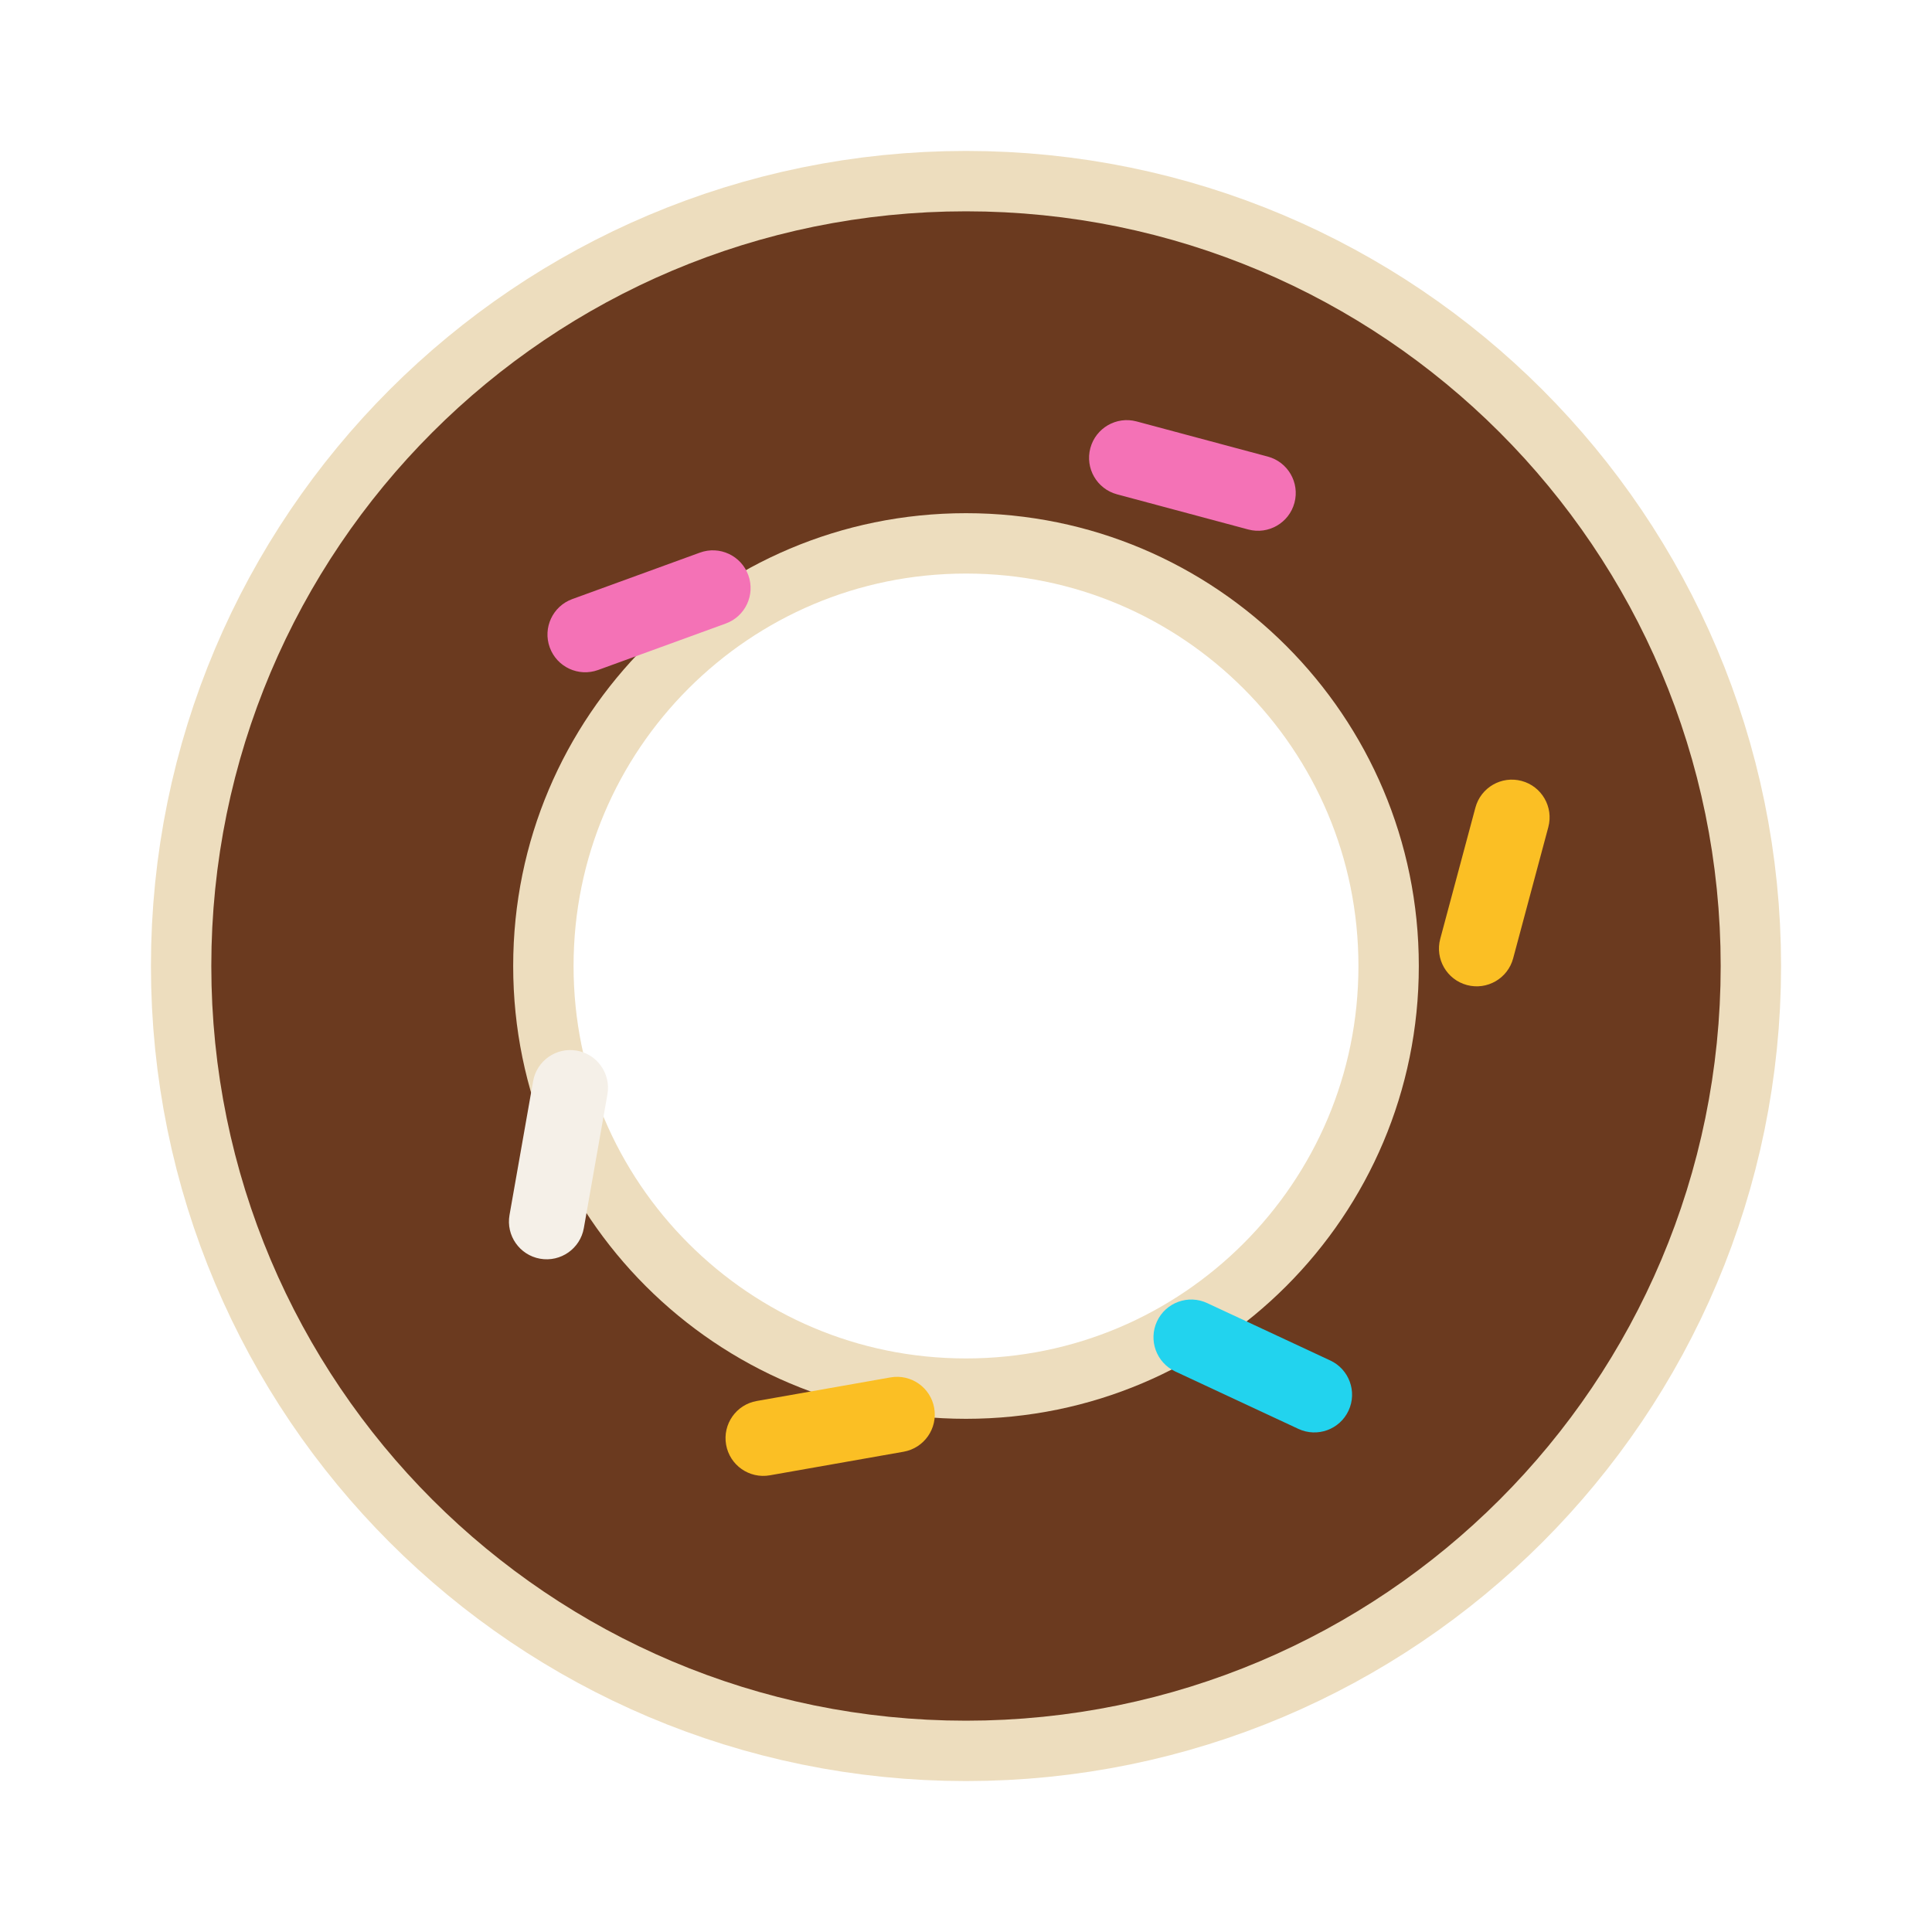
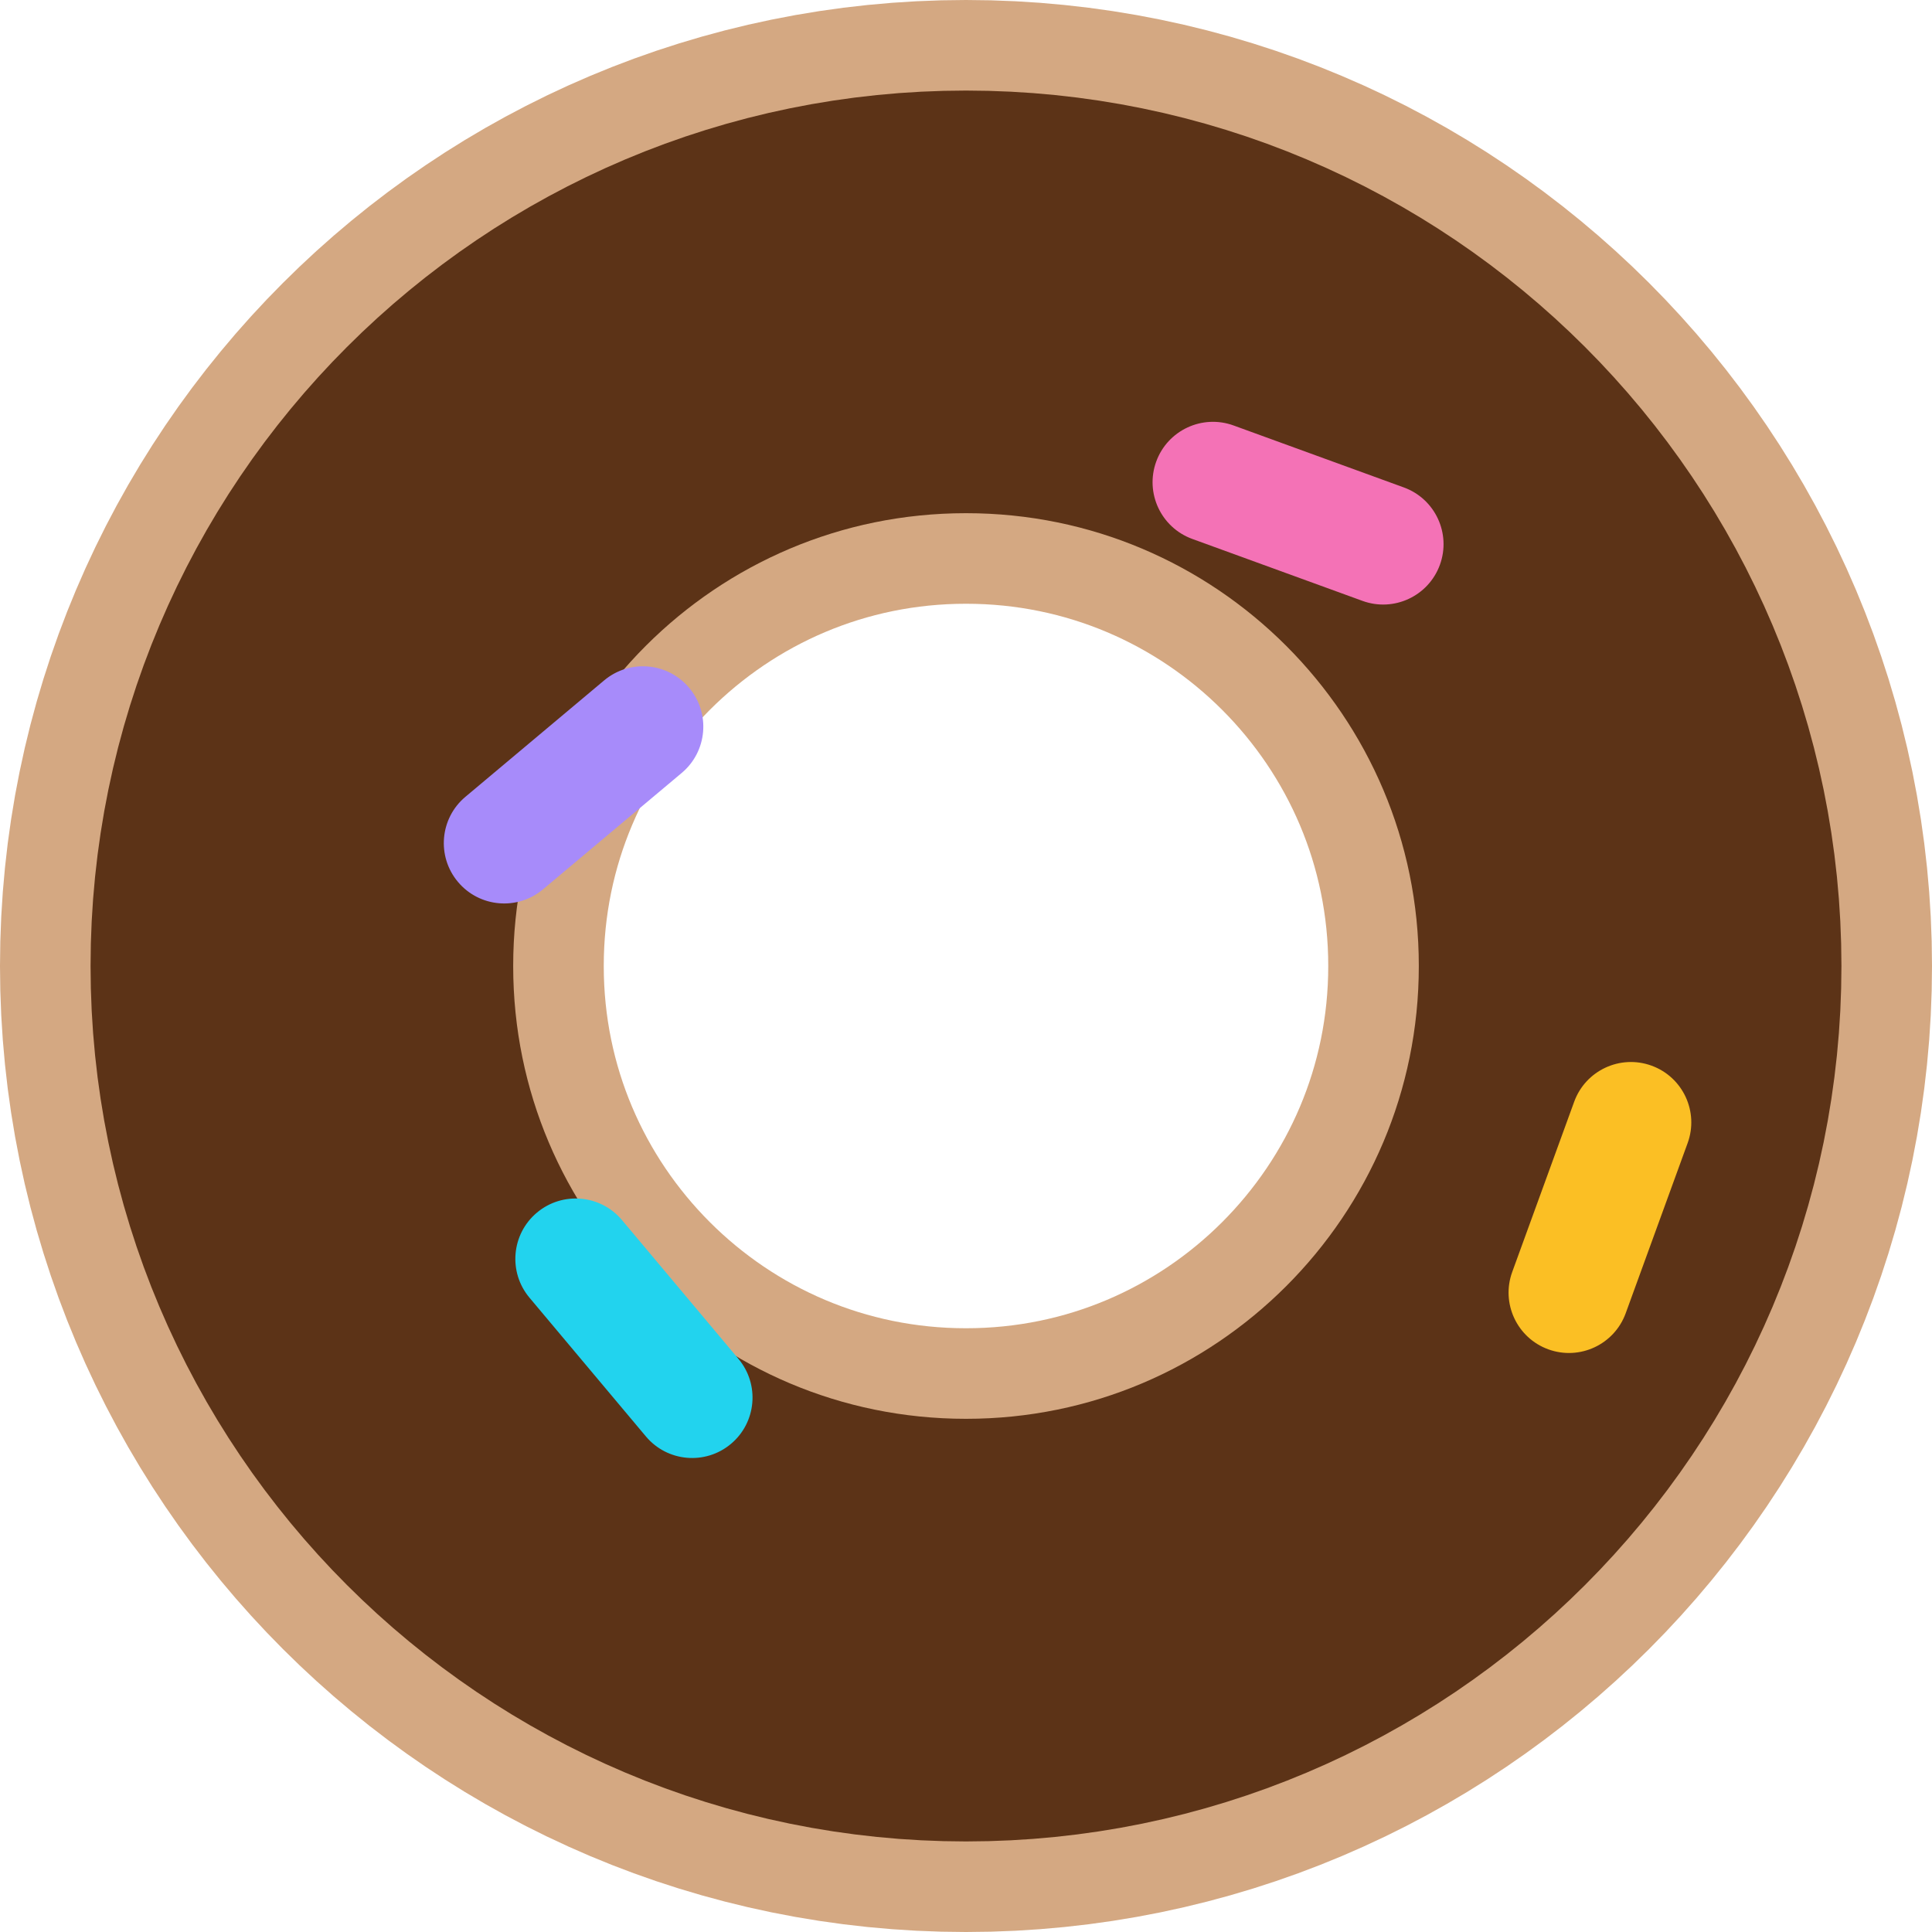
- <svg xmlns="http://www.w3.org/2000/svg" viewBox="0 0 64 64">
-   <circle cx="32" cy="32" r="20" fill="none" stroke="#edddbe" stroke-width="14" />
-   <circle cx="32" cy="32" r="20" fill="none" stroke="#6b3a1f" stroke-width="10" />
-   <rect x="36" y="14.5" width="7" height="2.5" rx="1.25" fill="#f472b6" transform="rotate(15 39.5 15.75)" />
-   <rect x="46" y="28" width="7" height="2.5" rx="1.25" fill="#fbbf24" transform="rotate(105 49.5 29.25)" />
-   <rect x="38" y="44" width="7" height="2.5" rx="1.25" fill="#22d3ee" transform="rotate(205 41.5 45.25)" />
-   <rect x="15" y="37" width="7" height="2.5" rx="1.25" fill="#f5f0e8" transform="rotate(280 18.5 38.25)" />
-   <rect x="18" y="19" width="7" height="2.5" rx="1.25" fill="#f472b6" transform="rotate(340 21.5 20.25)" />
-   <rect x="24" y="46" width="7" height="2.5" rx="1.25" fill="#fbbf24" transform="rotate(170 27.5 47.25)" />
+ <svg xmlns="http://www.w3.org/2000/svg" viewBox="0 0 32 32">
+   <circle cx="16" cy="16" r="11" fill="none" stroke="#d4a882" stroke-width="10" />
+   <circle cx="16" cy="16" r="11" fill="none" stroke="#5c3317" stroke-width="7" />
+   <rect x="19" y="7.5" width="5" height="2" rx="1" fill="#f472b6" transform="rotate(20 21.5 8.5)" />
+   <rect x="24" y="19" width="5" height="2" rx="1" fill="#fbbf24" transform="rotate(110 26.5 20)" />
+   <rect x="8" y="21" width="5" height="2" rx="1" fill="#22d3ee" transform="rotate(230 10.5 22)" />
+   <rect x="7" y="12" width="5" height="2" rx="1" fill="#a78bfa" transform="rotate(320 9.5 13)" />
</svg>
